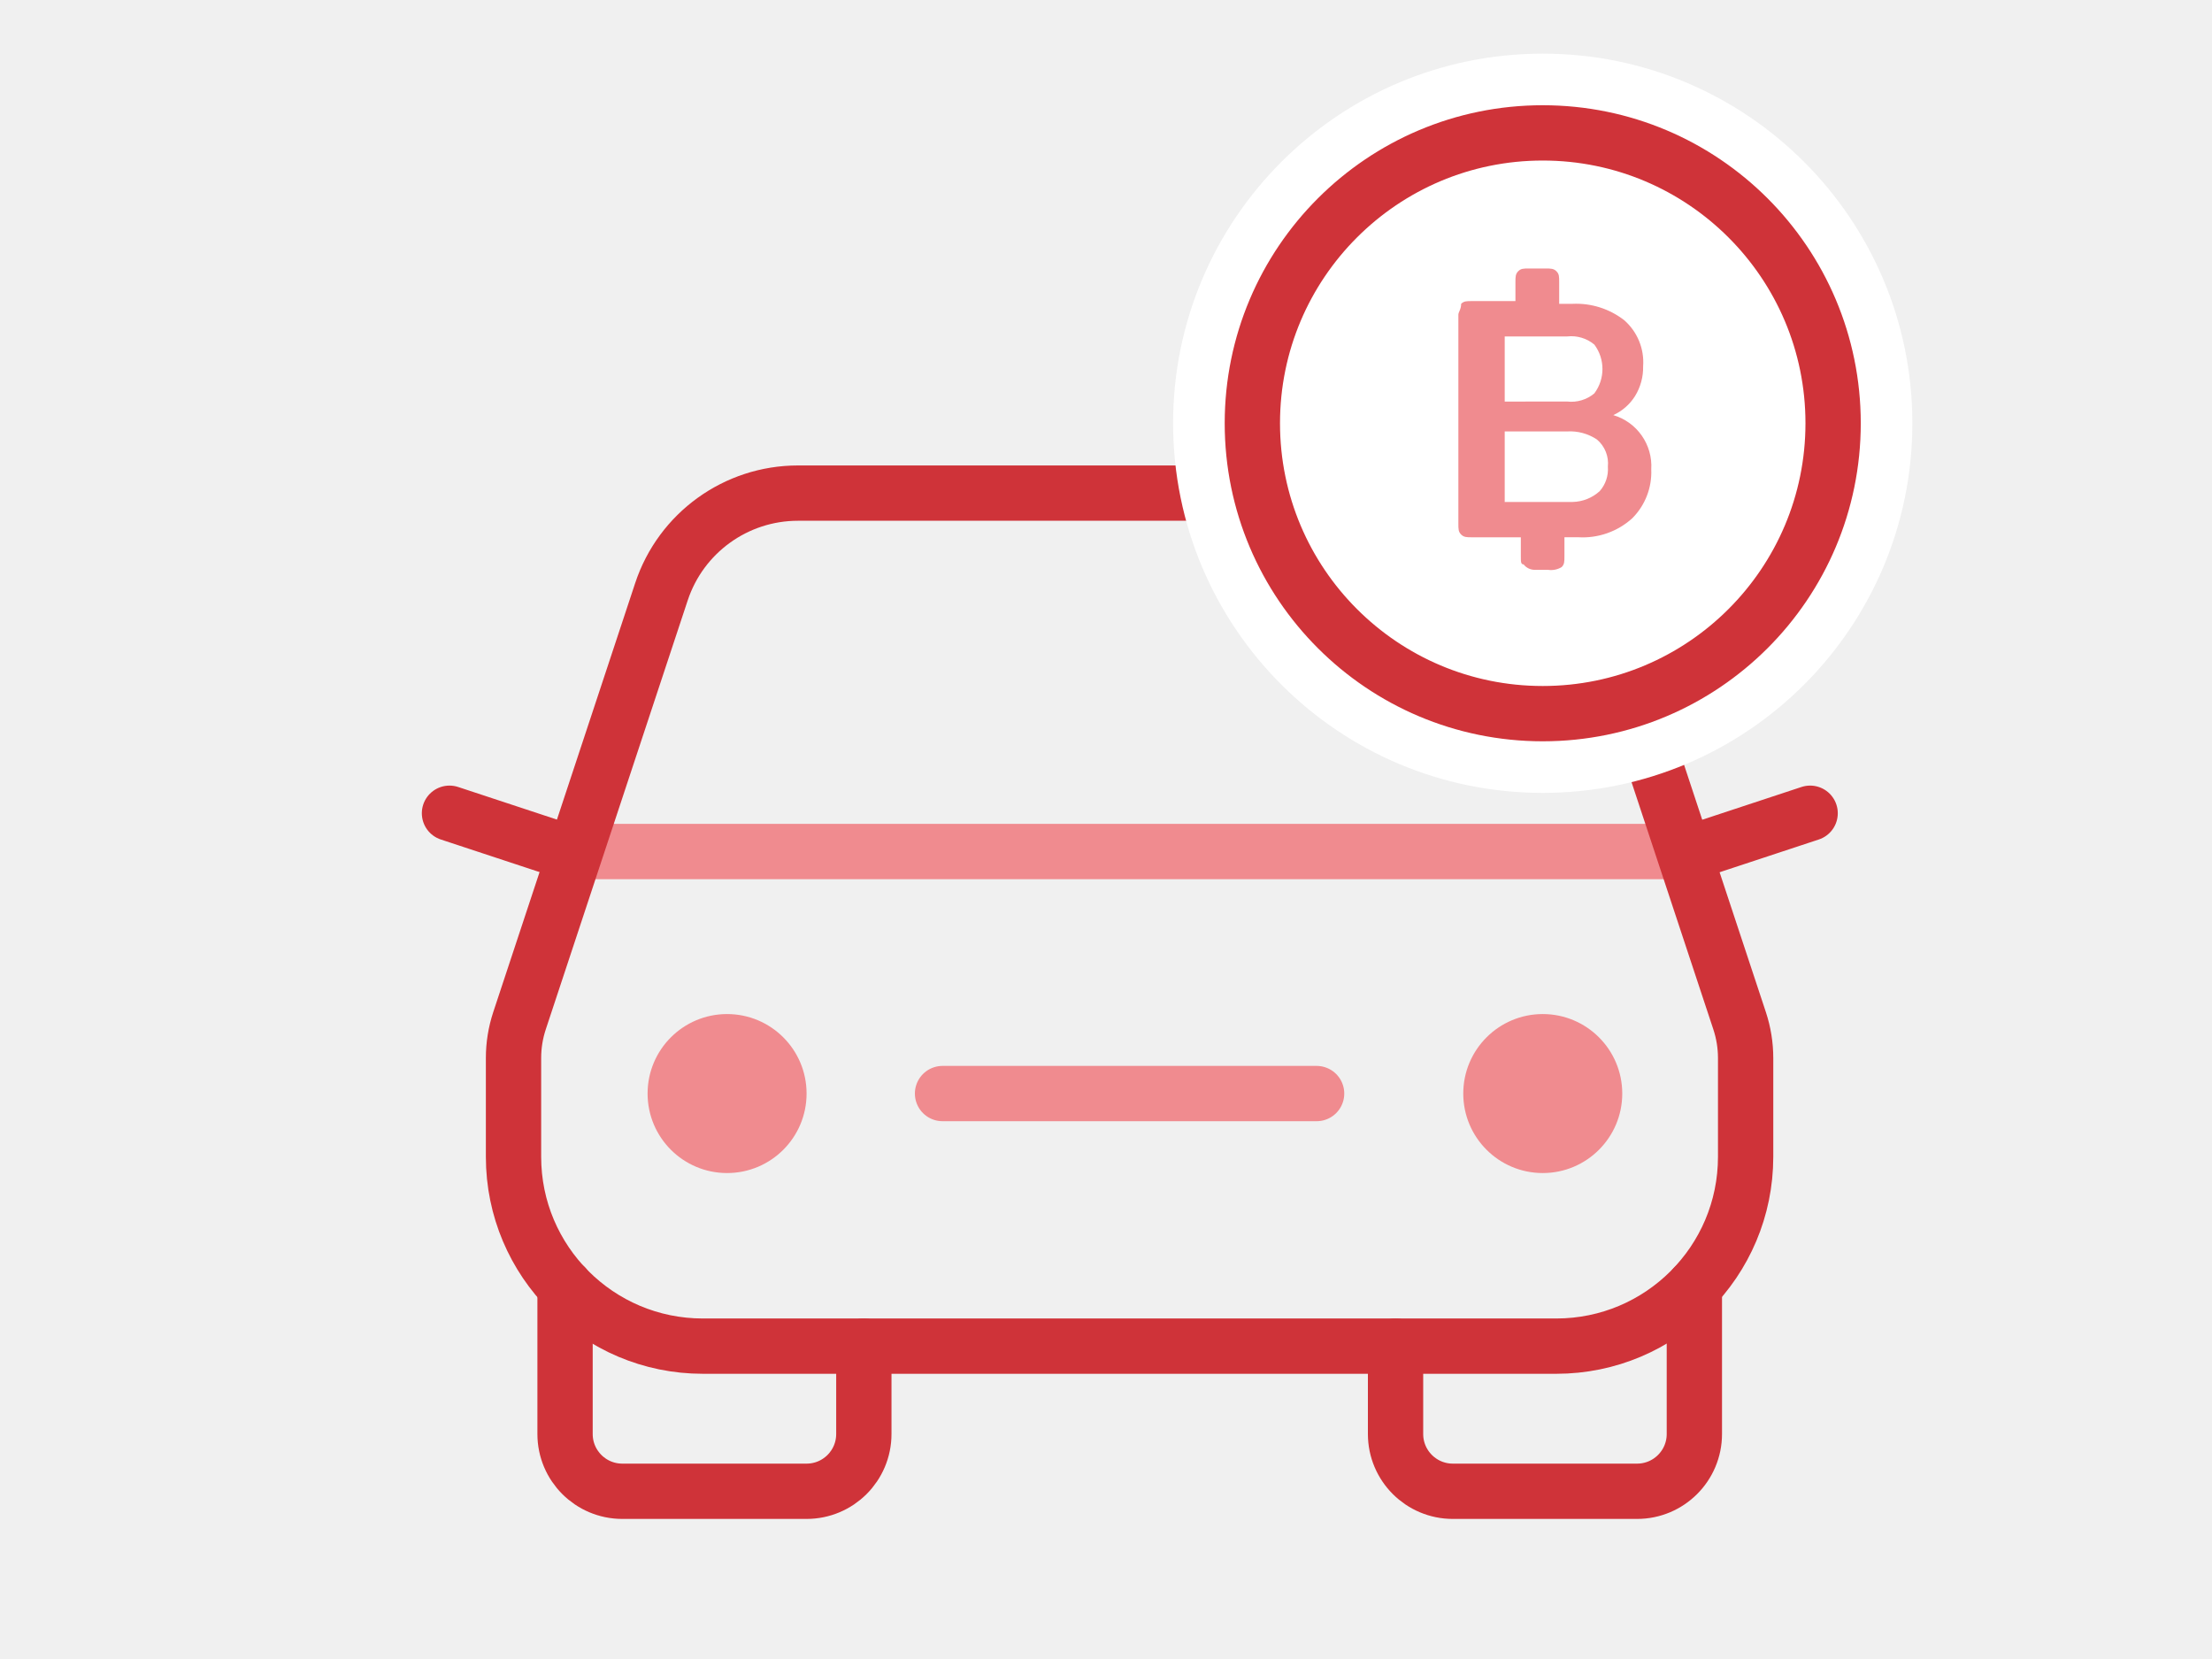
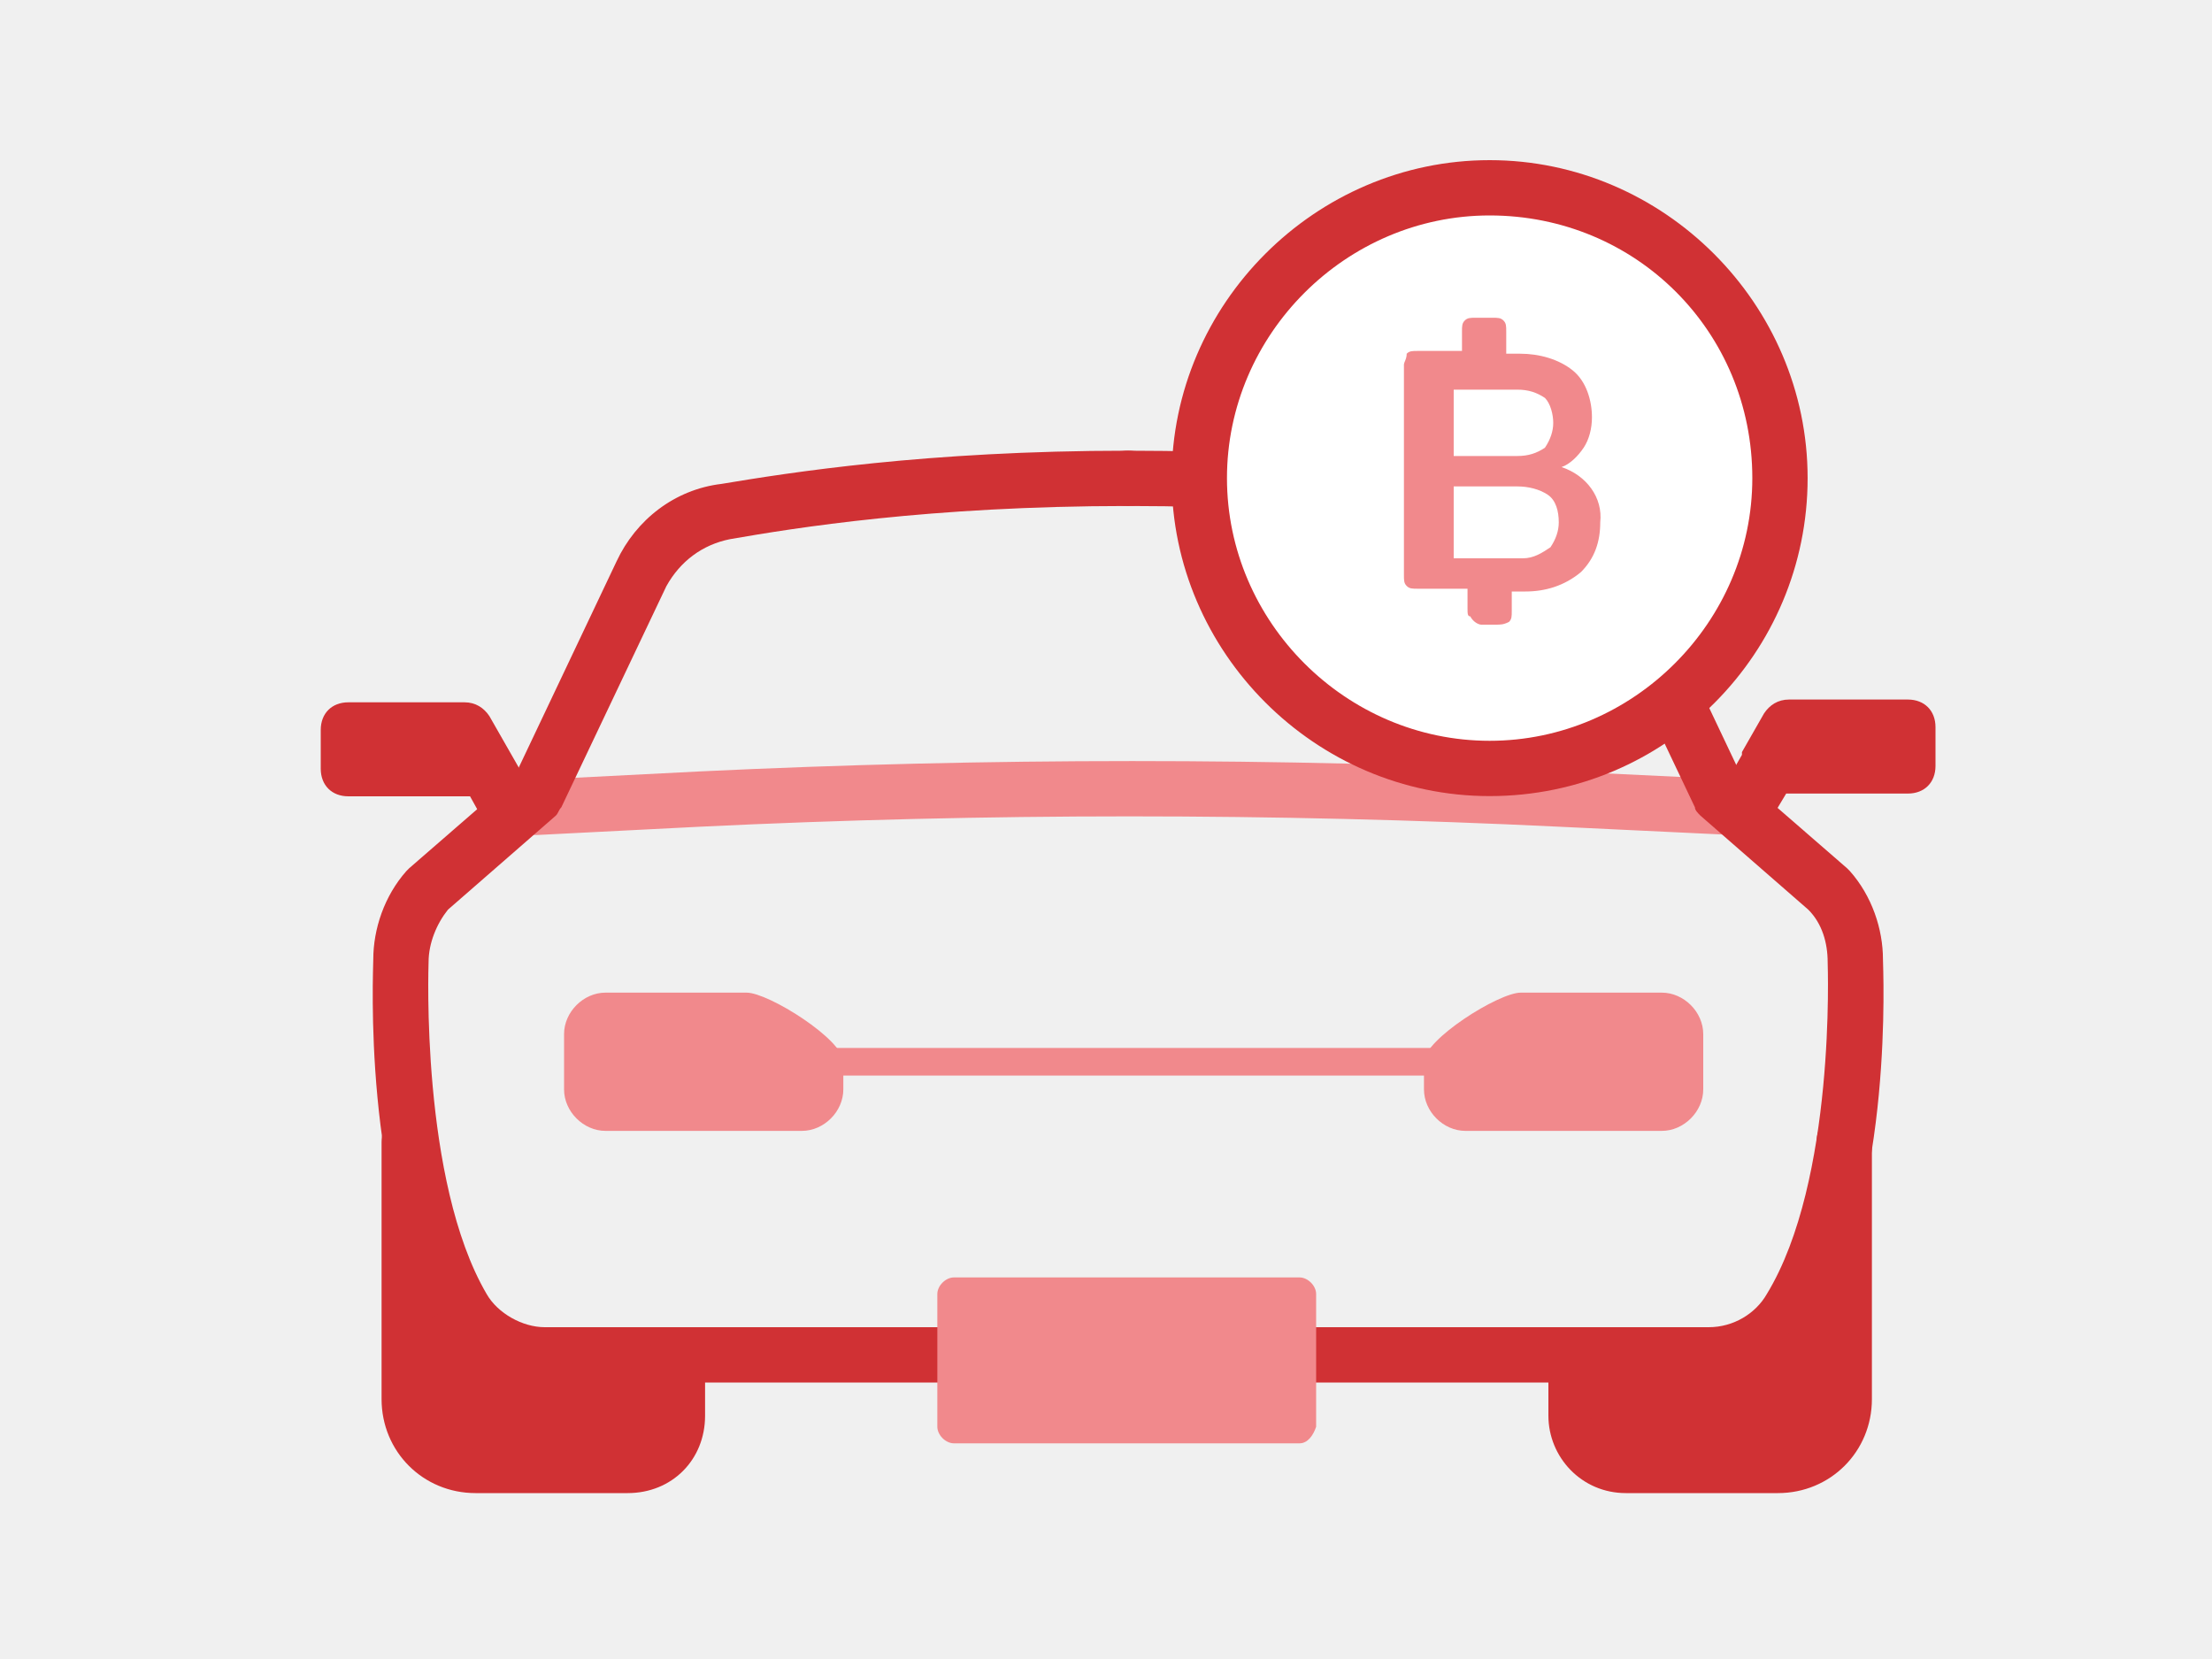
- <svg xmlns="http://www.w3.org/2000/svg" width="80" height="60" viewBox="0 0 80 60">
-   <g id="Group_4018" data-name="Group 4018" transform="translate(-1168.632 -1445.197)">
-     <g id="Layer_2" data-name="Layer 2">
-       <rect id="Rectangle_3050" data-name="Rectangle 3050" width="80" height="60" transform="translate(1168.632 1445.197)" fill="none" />
+ <svg xmlns="http://www.w3.org/2000/svg" version="1.1" id="Layer_1" x="0px" y="0px" viewBox="0 0 80 60" style="enable-background:new 0 0 80 60;" xml:space="preserve">
+   <style type="text/css">
+ 	.st0{fill:#F1898C;}
+ 	.st1{fill:#D03134;}
+ 	.st2{fill:#FFFFFF;}
+ 	.st3{fill:none;}
+ </style>
+   <g>
+     <g>
+       <path class="st0" d="M62.7,30.2C62.6,30.2,62.6,30.2,62.7,30.2l-6.3-0.3c-10.3-0.5-20.8-0.5-31.1,0l-5.9,0.3c-0.5,0-1-0.4-1-1    s0.4-1,1-1l5.9-0.3c10.4-0.5,20.9-0.5,31.3,0l6.3,0.3c0.6,0,1,0.5,1,1C63.6,29.8,63.2,30.2,62.7,30.2z" />
    </g>
-     <g id="Layer_1" data-name="Layer 1">
-       <line id="Line_1310" data-name="Line 1310" x2="40.834" transform="translate(1189.068 1475.994)" fill="none" stroke="#f08b8f" stroke-linecap="round" stroke-miterlimit="10" stroke-width="2" />
-       <path id="Path_2164" data-name="Path 2164" d="M1189.068,1491.725v5.334a2.071,2.071,0,0,0,2.072,2.072h6.662a2.071,2.071,0,0,0,2.072-2.072v-3.177" fill="none" stroke="#cf3339" stroke-linecap="round" stroke-linejoin="round" stroke-width="2" />
-       <path id="Path_2165" data-name="Path 2165" d="M1229.911,1491.725v5.334a2.072,2.072,0,0,1-2.072,2.072h-6.663a2.072,2.072,0,0,1-2.072-2.072v-3.177" fill="none" stroke="#cf3339" stroke-linecap="round" stroke-linejoin="round" stroke-width="2" />
-       <path id="Path_2166" data-name="Path 2166" d="M1207.192,1463.031h-9.7a5.2,5.2,0,0,0-4.938,3.567l-5.134,15.518a4.3,4.3,0,0,0-.216,1.344v3.575a6.847,6.847,0,0,0,6.846,6.847h30.868a6.848,6.848,0,0,0,6.847-6.847v-3.575a4.3,4.3,0,0,0-.217-1.344l-5.134-15.518a5.2,5.2,0,0,0-4.938-3.567h-14.285" fill="none" stroke="#cf3339" stroke-linecap="round" stroke-linejoin="round" stroke-width="2" />
-       <line id="Line_1311" data-name="Line 1311" x2="13.529" transform="translate(1202.72 1484.747)" fill="none" stroke="#f08b8f" stroke-linecap="round" stroke-miterlimit="10" stroke-width="2" />
-       <line id="Line_1312" data-name="Line 1312" y1="1.385" x2="4.196" transform="translate(1229.902 1474.609)" fill="none" stroke="#cf3339" stroke-linecap="round" stroke-linejoin="round" stroke-width="2" />
-       <line id="Line_1313" data-name="Line 1313" x1="4.196" y1="1.385" transform="translate(1184.888 1474.609)" fill="none" stroke="#cf3339" stroke-linecap="round" stroke-linejoin="round" stroke-width="2" />
-       <circle id="Ellipse_209" data-name="Ellipse 209" cx="2.875" cy="2.875" r="2.875" transform="translate(1192.053 1481.872)" fill="#f08b8f" />
-       <circle id="Ellipse_210" data-name="Ellipse 210" cx="2.875" cy="2.875" r="2.875" transform="translate(1221.553 1481.872)" fill="#f08b8f" />
-       <circle id="Ellipse_28-3" data-name="Ellipse 28-3" cx="13.368" cy="13.368" r="13.368" transform="translate(1211.059 1447.137)" fill="#fff" />
-       <g id="Group_946" data-name="Group 946">
-         <circle id="Ellipse_28-3-2" data-name="Ellipse 28-3" cx="10.502" cy="10.502" r="10.502" transform="translate(1213.925 1450.003)" fill="#fff" stroke="#cf3339" stroke-linejoin="round" stroke-width="2" />
-         <path id="Path_901-3" data-name="Path 901-3" d="M1224.132,1465.806h.49a.732.732,0,0,0,.49-.1c.1-.1.1-.2.1-.392v-.687h.491a2.669,2.669,0,0,0,1.963-.687,2.36,2.36,0,0,0,.686-1.766,1.922,1.922,0,0,0-1.373-1.964,1.819,1.819,0,0,0,.785-.686,1.977,1.977,0,0,0,.294-1.08,2.019,2.019,0,0,0-.686-1.668,2.833,2.833,0,0,0-1.865-.591h-.485v-.785c0-.2,0-.294-.1-.393s-.2-.1-.4-.1h-.589c-.2,0-.294,0-.393.1s-.1.2-.1.393v.686h-1.572c-.2,0-.294,0-.392.1,0,.2-.1.294-.1.393v7.557c0,.2,0,.294.1.393s.2.1.392.1h1.767v.686c0,.2,0,.294.1.294A.509.509,0,0,0,1224.132,1465.806Zm-1.08-6.086v-2.355h2.259a1.3,1.3,0,0,1,.982.294,1.473,1.473,0,0,1,0,1.766,1.3,1.3,0,0,1-.982.294Zm0,3.73V1460.8h2.259a1.757,1.757,0,0,1,1.079.294,1.135,1.135,0,0,1,.393.981,1.2,1.2,0,0,1-.294.883,1.5,1.5,0,0,1-.982.393h-2.454Z" fill="#f08b8f" />
+     <g>
+       <path class="st1" d="M40.8,50h-21c-1.6,0-3.1-0.8-3.9-2.2c-2.8-4.6-2.4-12.7-2.4-13.1c0-1.1,0.4-2.3,1.2-3.2c0,0,0.1-0.1,0.1-0.1    l3.8-3.3l3.7-7.8c0.7-1.5,2.1-2.6,3.8-2.8c2.4-0.4,7.4-1.2,14.7-1.2c0.6,0,1,0.4,1,1s-0.4,1-1,1c-7.2,0-12.1,0.8-14.4,1.2    c-1,0.2-1.8,0.8-2.3,1.7l-3.8,8c-0.1,0.1-0.1,0.2-0.2,0.3l-3.9,3.4c-0.4,0.5-0.7,1.2-0.7,1.9c0,0.1-0.3,7.9,2.1,12    c0.4,0.7,1.3,1.2,2.1,1.2h21c0.6,0,1,0.4,1,1S41.3,50,40.8,50z" />
+     </g>
+     <g>
+       <path class="st1" d="M61.8,50h-21c-0.6,0-1-0.4-1-1s0.4-1,1-1h21c0.9,0,1.7-0.5,2.1-1.2c2.5-4.1,2.2-11.9,2.2-12    c0-0.7-0.2-1.4-0.7-1.9l-3.9-3.4c-0.1-0.1-0.2-0.2-0.2-0.3l-3.8-8c-0.4-0.9-1.3-1.5-2.3-1.7c-2.3-0.4-7.2-1.2-14.4-1.2    c-0.6,0-1-0.4-1-1s0.4-1,1-1c7.4,0,12.3,0.8,14.7,1.2c1.6,0.3,3,1.3,3.8,2.8l3.7,7.8l3.8,3.3c0,0,0.1,0.1,0.1,0.1    c0.8,0.9,1.2,2.1,1.2,3.2c0,0.3,0.4,8.4-2.4,13C64.8,49.1,63.3,50,61.8,50z" />
+     </g>
+     <g>
+       <path class="st1" d="M22.7,54h-5.5c-1.9,0-3.4-1.5-3.4-3.4v-9.3c0-0.6,0.4-1,1-1s1,0.4,1,1v9.3c0,0.7,0.6,1.4,1.4,1.4h5.5    c0.5,0,0.8-0.4,0.8-0.8V49c0-0.6,0.4-1,1-1s1,0.4,1,1v2.2C25.5,52.8,24.3,54,22.7,54z" />
+     </g>
+     <g>
+       <path class="st1" d="M64.3,54h-5.5c-1.6,0-2.8-1.3-2.8-2.8V49c0-0.6,0.4-1,1-1s1,0.4,1,1v2.2c0,0.5,0.4,0.8,0.8,0.8h5.5    c0.7,0,1.4-0.6,1.4-1.4v-9.3c0-0.6,0.4-1,1-1s1,0.4,1,1v9.3C67.7,52.5,66.2,54,64.3,54z" />
+     </g>
+     <g>
+       <path class="st1" d="M18.4,30.2c-0.3,0-0.7-0.2-0.9-0.5L17,28.8h-4.4c-0.6,0-1-0.4-1-1v-1.4c0-0.6,0.4-1,1-1h4.2    c0.4,0,0.7,0.2,0.9,0.5l0.8,1.4c0,0,0,0,0,0l0.8,1.4c0.3,0.5,0.1,1.1-0.4,1.4C18.7,30.1,18.5,30.2,18.4,30.2z" />
+     </g>
+     <g>
+       <path class="st1" d="M63.1,30.2c-0.2,0-0.3,0-0.5-0.1c-0.5-0.3-0.6-0.9-0.4-1.4l0.8-1.4c0,0,0,0,0-0.1l0.8-1.4    c0.2-0.3,0.5-0.5,0.9-0.5H69c0.6,0,1,0.4,1,1v1.4c0,0.6-0.4,1-1,1h-4.4L64,29.7C63.8,30,63.5,30.2,63.1,30.2z" />
+     </g>
+     <g id="Group_946_2_" transform="translate(478.375 475.792)">
+       <g id="Ellipse_28-3_1_">
+         <circle class="st2" cx="-424.5" cy="-458.5" r="10.5" />
+         <path class="st1" d="M-424.5-447c-6.3,0-11.5-5.2-11.5-11.5s5.2-11.5,11.5-11.5c6.3,0,11.5,5.2,11.5,11.5S-418.1-447-424.5-447z      M-424.5-468c-5.2,0-9.5,4.3-9.5,9.5c0,5.2,4.3,9.5,9.5,9.5c5.2,0,9.5-4.3,9.5-9.5C-415-463.8-419.2-468-424.5-468z" />
      </g>
+       <g id="Path_901-3_1_">
+         <path class="st0" d="M-424.8-453.2h0.5c0.2,0,0.3,0,0.5-0.1c0.1-0.1,0.1-0.2,0.1-0.4v-0.7h0.5c0.7,0,1.4-0.2,2-0.7     c0.5-0.5,0.7-1.1,0.7-1.8c0.1-0.9-0.5-1.7-1.4-2c0.3-0.1,0.6-0.4,0.8-0.7c0.2-0.3,0.3-0.7,0.3-1.1c0-0.6-0.2-1.3-0.7-1.7     c-0.5-0.4-1.2-0.6-1.9-0.6h-0.5v-0.8c0-0.2,0-0.3-0.1-0.4c-0.1-0.1-0.2-0.1-0.4-0.1h-0.6c-0.2,0-0.3,0-0.4,0.1     c-0.1,0.1-0.1,0.2-0.1,0.4v0.7h-1.6c-0.2,0-0.3,0-0.4,0.1c0,0.2-0.1,0.3-0.1,0.4v7.6c0,0.2,0,0.3,0.1,0.4     c0.1,0.1,0.2,0.1,0.4,0.1h1.8v0.7c0,0.2,0,0.3,0.1,0.3C-425.1-453.3-424.9-453.2-424.8-453.2z M-425.8-459.3v-2.4h2.3     c0.4,0,0.7,0.1,1,0.3c0.2,0.2,0.3,0.6,0.3,0.9c0,0.3-0.1,0.6-0.3,0.9c-0.3,0.2-0.6,0.3-1,0.3L-425.8-459.3z M-425.8-455.6v-2.6     h2.3c0.4,0,0.8,0.1,1.1,0.3c0.3,0.2,0.4,0.6,0.4,1c0,0.3-0.1,0.6-0.3,0.9c-0.3,0.2-0.6,0.4-1,0.4L-425.8-455.6L-425.8-455.6z" />
+       </g>
+     </g>
+     <g>
+       <line class="st3" x1="38.5" y1="38.4" x2="38.6" y2="38.4" />
+     </g>
+     <g>
+       <path class="st0" d="M54.4,38.9H27.1c-0.3,0-0.5-0.2-0.5-0.5s0.2-0.5,0.5-0.5h27.3c0.3,0,0.5,0.2,0.5,0.5S54.7,38.9,54.4,38.9z" />
+     </g>
+     <g>
+       <path class="st0" d="M47,52.2H34.5c-0.3,0-0.6-0.3-0.6-0.6v-4.8c0-0.3,0.3-0.6,0.6-0.6H47c0.3,0,0.6,0.3,0.6,0.6v4.8    C47.5,51.9,47.3,52.2,47,52.2z" />
+     </g>
+     <g>
+       <path class="st1" d="M15.4,47.8v3.1c0,0,0.1,1.3,1.8,1.5s5.9,0,5.9,0s1-0.6,1.1-1.6c0-1-1-1.3-1-1.3L19,49.2l-1.6-0.8l-1.4-1    L15.4,47.8z" />
+     </g>
+     <g>
+       <path class="st1" d="M66.2,47.8v3.1c0,0-0.1,1.3-1.8,1.5c-1.8,0.2-5.9,0-5.9,0s-1-0.6-1.1-1.6c0-1,1-1.3,1-1.3l4.3-0.2l1.6-0.8    l1.4-1L66.2,47.8z" />
+     </g>
+     <g>
+       <path class="st0" d="M29,40.9h-7.1c-0.8,0-1.5-0.7-1.5-1.5v-2c0-0.8,0.7-1.5,1.5-1.5H27c0.8,0,3.5,1.7,3.5,2.5v1    C30.5,40.2,29.8,40.9,29,40.9z" />
+     </g>
+     <g>
+       <path class="st0" d="M60.1,40.9h-7.1c-0.8,0-1.5-0.7-1.5-1.5v-1c0-0.8,2.7-2.5,3.5-2.5h5.1c0.8,0,1.5,0.7,1.5,1.5v2    C61.6,40.2,60.9,40.9,60.1,40.9z" />
    </g>
  </g>
</svg>
